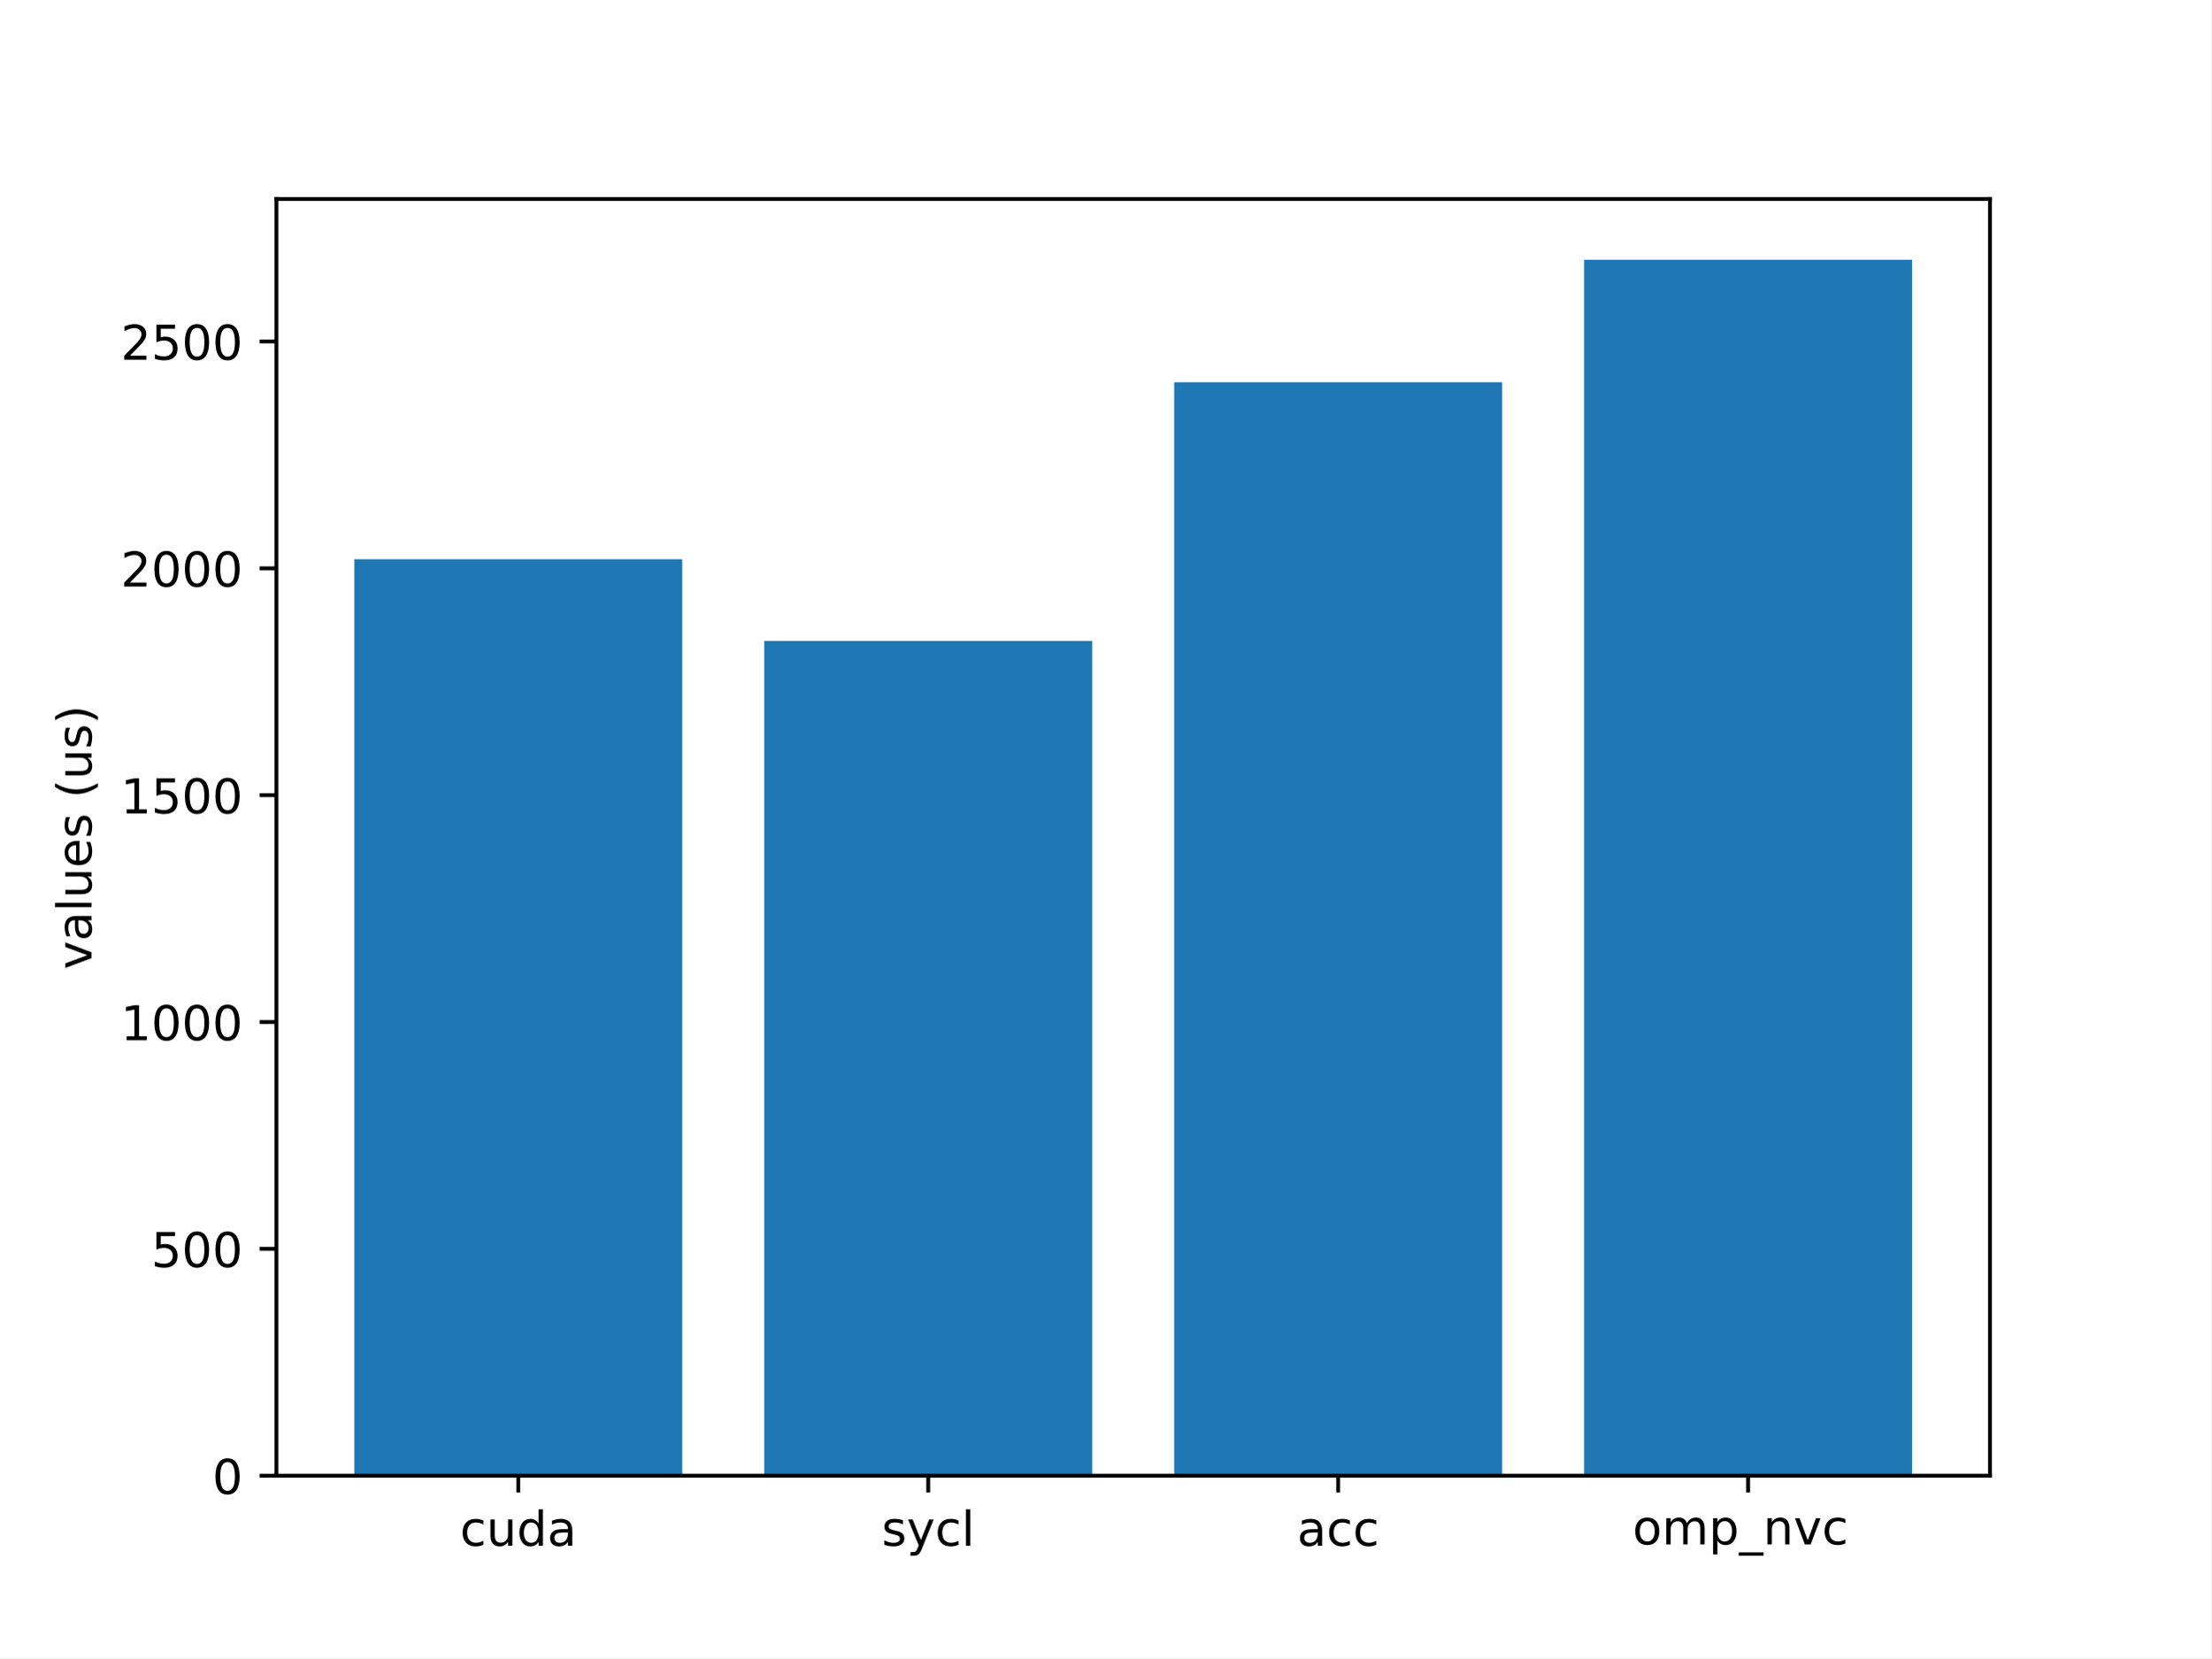
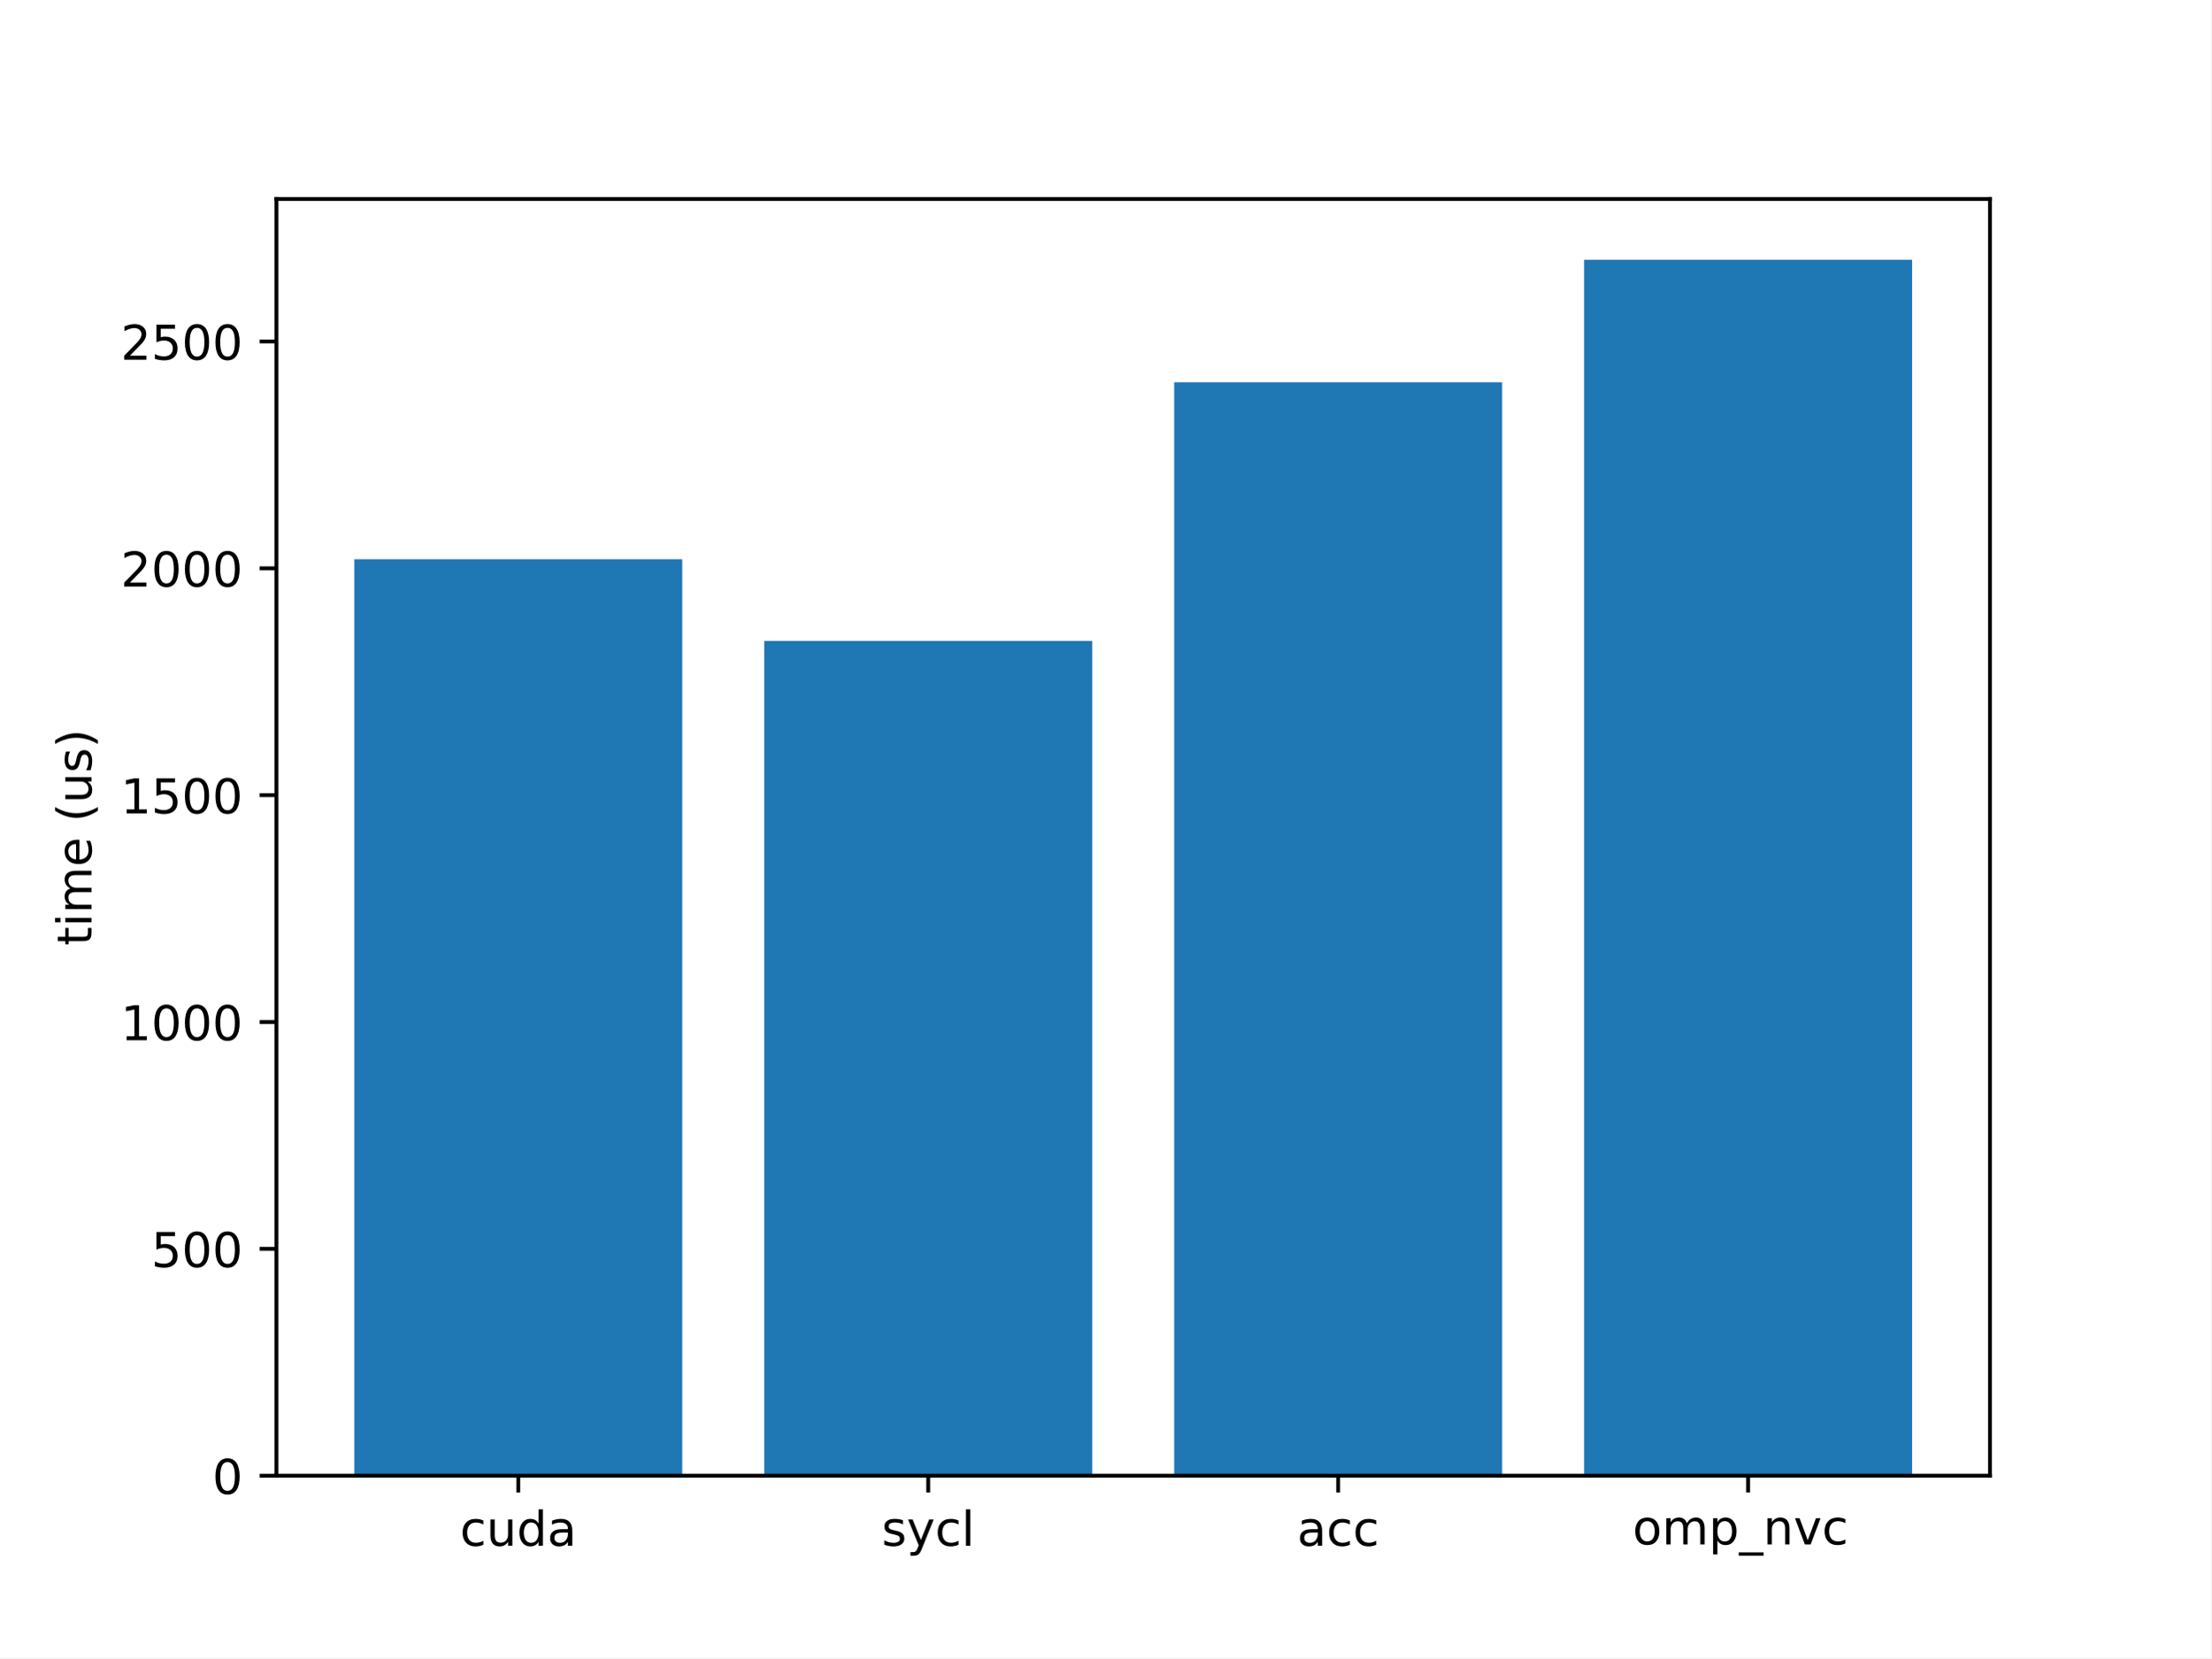
<svg xmlns="http://www.w3.org/2000/svg" xmlns:xlink="http://www.w3.org/1999/xlink" width="460.8pt" height="345.6pt" viewBox="0 0 460.8 345.6" version="1.1">
  <defs>
    <style type="text/css">*{stroke-linejoin: round; stroke-linecap: butt}</style>
  </defs>
  <g id="figure_1">
    <g id="patch_1">
      <path d="M 0 345.6  L 460.8 345.6  L 460.8 0  L 0 0  z " style="fill: #ffffff" />
    </g>
    <g id="axes_1">
      <g id="patch_2">
        <path d="M 57.6 307.584  L 414.72 307.584  L 414.72 41.472  L 57.6 41.472  z " style="fill: #ffffff" />
      </g>
      <g id="patch_3">
-         <path d="M 73.833 307.584  L 142.181 307.584  L 142.181 116.558  L 73.833 116.558  z " clip-path="url(#p143585582b)" style="fill: #1f77b4" />
+         <path d="M 73.833 307.584  L 142.181 307.584  L 142.181 116.558  L 73.833 116.558  z " clip-path="url(#pad0a8d4568)" style="fill: #1f77b4" />
      </g>
      <g id="patch_4">
-         <path d="M 159.268 307.584  L 227.616 307.584  L 227.616 133.58  L 159.268 133.58  z " clip-path="url(#p143585582b)" style="fill: #1f77b4" />
+         <path d="M 159.268 307.584  L 227.616 307.584  L 227.616 133.58  L 159.268 133.58  z " clip-path="url(#pad0a8d4568)" style="fill: #1f77b4" />
      </g>
      <g id="patch_5">
-         <path d="M 244.704 307.584  L 313.052 307.584  L 313.052 79.677  L 244.704 79.677  z " clip-path="url(#p143585582b)" style="fill: #1f77b4" />
+         <path d="M 244.704 307.584  L 313.052 307.584  L 313.052 79.677  L 244.704 79.677  z " clip-path="url(#pad0a8d4568)" style="fill: #1f77b4" />
      </g>
      <g id="patch_6">
-         <path d="M 330.139 307.584  L 398.487 307.584  L 398.487 54.144  L 330.139 54.144  z " clip-path="url(#p143585582b)" style="fill: #1f77b4" />
+         <path d="M 330.139 307.584  L 398.487 307.584  L 398.487 54.144  L 330.139 54.144  z " clip-path="url(#pad0a8d4568)" style="fill: #1f77b4" />
      </g>
      <g id="matplotlib.axis_1">
        <g id="xtick_1">
          <g id="line2d_1">
            <defs>
-               <path id="m44e45c1545" d="M 0 0  L 0 3.5  " style="stroke: #000000; stroke-width: 0.8" />
+               <path id="mc387bb1712" d="M 0 0  L 0 3.5  " style="stroke: #000000; stroke-width: 0.8" />
            </defs>
            <g>
-               <use xlink:href="#m44e45c1545" x="108.007" y="307.584" style="stroke: #000000; stroke-width: 0.8" />
+               <use xlink:href="#mc387bb1712" x="108.007" y="307.584" style="stroke: #000000; stroke-width: 0.8" />
            </g>
          </g>
          <g id="text_1">
            <g transform="translate(92.67252 322.1824) scale(0.1 -0.1)">
              <defs>
                <path id="DejaVuSans-20" transform="scale(0.015625)" />
                <path id="DejaVuSans-63" d="M 3122 3366  L 3122 2828  Q 2878 2963 2633 3030  Q 2388 3097 2138 3097  Q 1578 3097 1268 2742  Q 959 2388 959 1747  Q 959 1106 1268 751  Q 1578 397 2138 397  Q 2388 397 2633 464  Q 2878 531 3122 666  L 3122 134  Q 2881 22 2623 -34  Q 2366 -91 2075 -91  Q 1284 -91 818 406  Q 353 903 353 1747  Q 353 2603 823 3093  Q 1294 3584 2113 3584  Q 2378 3584 2631 3529  Q 2884 3475 3122 3366  z " transform="scale(0.015625)" />
                <path id="DejaVuSans-75" d="M 544 1381  L 544 3500  L 1119 3500  L 1119 1403  Q 1119 906 1312 657  Q 1506 409 1894 409  Q 2359 409 2629 706  Q 2900 1003 2900 1516  L 2900 3500  L 3475 3500  L 3475 0  L 2900 0  L 2900 538  Q 2691 219 2414 64  Q 2138 -91 1772 -91  Q 1169 -91 856 284  Q 544 659 544 1381  z M 1991 3584  L 1991 3584  z " transform="scale(0.015625)" />
                <path id="DejaVuSans-64" d="M 2906 2969  L 2906 4863  L 3481 4863  L 3481 0  L 2906 0  L 2906 525  Q 2725 213 2448 61  Q 2172 -91 1784 -91  Q 1150 -91 751 415  Q 353 922 353 1747  Q 353 2572 751 3078  Q 1150 3584 1784 3584  Q 2172 3584 2448 3432  Q 2725 3281 2906 2969  z M 947 1747  Q 947 1113 1208 752  Q 1469 391 1925 391  Q 2381 391 2643 752  Q 2906 1113 2906 1747  Q 2906 2381 2643 2742  Q 2381 3103 1925 3103  Q 1469 3103 1208 2742  Q 947 2381 947 1747  z " transform="scale(0.015625)" />
                <path id="DejaVuSans-61" d="M 2194 1759  Q 1497 1759 1228 1600  Q 959 1441 959 1056  Q 959 750 1161 570  Q 1363 391 1709 391  Q 2188 391 2477 730  Q 2766 1069 2766 1631  L 2766 1759  L 2194 1759  z M 3341 1997  L 3341 0  L 2766 0  L 2766 531  Q 2569 213 2275 61  Q 1981 -91 1556 -91  Q 1019 -91 701 211  Q 384 513 384 1019  Q 384 1609 779 1909  Q 1175 2209 1959 2209  L 2766 2209  L 2766 2266  Q 2766 2663 2505 2880  Q 2244 3097 1772 3097  Q 1472 3097 1187 3025  Q 903 2953 641 2809  L 641 3341  Q 956 3463 1253 3523  Q 1550 3584 1831 3584  Q 2591 3584 2966 3190  Q 3341 2797 3341 1997  z " transform="scale(0.015625)" />
              </defs>
              <use xlink:href="#DejaVuSans-20" />
              <use xlink:href="#DejaVuSans-63" x="31.787" />
              <use xlink:href="#DejaVuSans-75" x="86.768" />
              <use xlink:href="#DejaVuSans-64" x="150.146" />
              <use xlink:href="#DejaVuSans-61" x="213.623" />
              <use xlink:href="#DejaVuSans-20" x="274.902" />
            </g>
          </g>
        </g>
        <g id="xtick_2">
          <g id="line2d_2">
            <g>
-               <use xlink:href="#m44e45c1545" x="193.442" y="307.584" style="stroke: #000000; stroke-width: 0.8" />
+               <use xlink:href="#mc387bb1712" x="193.442" y="307.584" style="stroke: #000000; stroke-width: 0.8" />
            </g>
          </g>
          <g id="text_2">
            <g transform="translate(180.5618 322.1824) scale(0.1 -0.1)">
              <defs>
                <path id="DejaVuSans-73" d="M 2834 3397  L 2834 2853  Q 2591 2978 2328 3040  Q 2066 3103 1784 3103  Q 1356 3103 1142 2972  Q 928 2841 928 2578  Q 928 2378 1081 2264  Q 1234 2150 1697 2047  L 1894 2003  Q 2506 1872 2764 1633  Q 3022 1394 3022 966  Q 3022 478 2636 193  Q 2250 -91 1575 -91  Q 1294 -91 989 -36  Q 684 19 347 128  L 347 722  Q 666 556 975 473  Q 1284 391 1588 391  Q 1994 391 2212 530  Q 2431 669 2431 922  Q 2431 1156 2273 1281  Q 2116 1406 1581 1522  L 1381 1569  Q 847 1681 609 1914  Q 372 2147 372 2553  Q 372 3047 722 3315  Q 1072 3584 1716 3584  Q 2034 3584 2315 3537  Q 2597 3491 2834 3397  z " transform="scale(0.015625)" />
                <path id="DejaVuSans-79" d="M 2059 -325  Q 1816 -950 1584 -1140  Q 1353 -1331 966 -1331  L 506 -1331  L 506 -850  L 844 -850  Q 1081 -850 1212 -737  Q 1344 -625 1503 -206  L 1606 56  L 191 3500  L 800 3500  L 1894 763  L 2988 3500  L 3597 3500  L 2059 -325  z " transform="scale(0.015625)" />
                <path id="DejaVuSans-6c" d="M 603 4863  L 1178 4863  L 1178 0  L 603 0  L 603 4863  z " transform="scale(0.015625)" />
              </defs>
              <use xlink:href="#DejaVuSans-20" />
              <use xlink:href="#DejaVuSans-73" x="31.787" />
              <use xlink:href="#DejaVuSans-79" x="83.887" />
              <use xlink:href="#DejaVuSans-63" x="143.066" />
              <use xlink:href="#DejaVuSans-6c" x="198.047" />
              <use xlink:href="#DejaVuSans-20" x="225.83" />
            </g>
          </g>
        </g>
        <g id="xtick_3">
          <g id="line2d_3">
            <g>
-               <use xlink:href="#m44e45c1545" x="278.878" y="307.584" style="stroke: #000000; stroke-width: 0.8" />
+               <use xlink:href="#mc387bb1712" x="278.878" y="307.584" style="stroke: #000000; stroke-width: 0.8" />
            </g>
          </g>
          <g id="text_3">
            <g transform="translate(267.1371 322.1824) scale(0.1 -0.1)">
              <use xlink:href="#DejaVuSans-20" />
              <use xlink:href="#DejaVuSans-61" x="31.787" />
              <use xlink:href="#DejaVuSans-63" x="93.066" />
              <use xlink:href="#DejaVuSans-63" x="148.047" />
              <use xlink:href="#DejaVuSans-20" x="203.027" />
            </g>
          </g>
        </g>
        <g id="xtick_4">
          <g id="line2d_4">
            <g>
-               <use xlink:href="#m44e45c1545" x="364.313" y="307.584" style="stroke: #000000; stroke-width: 0.8" />
+               <use xlink:href="#mc387bb1712" x="364.313" y="307.584" style="stroke: #000000; stroke-width: 0.8" />
            </g>
          </g>
          <g id="text_4">
            <g transform="translate(337.0647 321.9043) scale(0.1 -0.1)">
              <defs>
                <path id="DejaVuSans-6f" d="M 1959 3097  Q 1497 3097 1228 2736  Q 959 2375 959 1747  Q 959 1119 1226 758  Q 1494 397 1959 397  Q 2419 397 2687 759  Q 2956 1122 2956 1747  Q 2956 2369 2687 2733  Q 2419 3097 1959 3097  z M 1959 3584  Q 2709 3584 3137 3096  Q 3566 2609 3566 1747  Q 3566 888 3137 398  Q 2709 -91 1959 -91  Q 1206 -91 779 398  Q 353 888 353 1747  Q 353 2609 779 3096  Q 1206 3584 1959 3584  z " transform="scale(0.015625)" />
                <path id="DejaVuSans-6d" d="M 3328 2828  Q 3544 3216 3844 3400  Q 4144 3584 4550 3584  Q 5097 3584 5394 3201  Q 5691 2819 5691 2113  L 5691 0  L 5113 0  L 5113 2094  Q 5113 2597 4934 2840  Q 4756 3084 4391 3084  Q 3944 3084 3684 2787  Q 3425 2491 3425 1978  L 3425 0  L 2847 0  L 2847 2094  Q 2847 2600 2669 2842  Q 2491 3084 2119 3084  Q 1678 3084 1418 2786  Q 1159 2488 1159 1978  L 1159 0  L 581 0  L 581 3500  L 1159 3500  L 1159 2956  Q 1356 3278 1631 3431  Q 1906 3584 2284 3584  Q 2666 3584 2933 3390  Q 3200 3197 3328 2828  z " transform="scale(0.015625)" />
                <path id="DejaVuSans-70" d="M 1159 525  L 1159 -1331  L 581 -1331  L 581 3500  L 1159 3500  L 1159 2969  Q 1341 3281 1617 3432  Q 1894 3584 2278 3584  Q 2916 3584 3314 3078  Q 3713 2572 3713 1747  Q 3713 922 3314 415  Q 2916 -91 2278 -91  Q 1894 -91 1617 61  Q 1341 213 1159 525  z M 3116 1747  Q 3116 2381 2855 2742  Q 2594 3103 2138 3103  Q 1681 3103 1420 2742  Q 1159 2381 1159 1747  Q 1159 1113 1420 752  Q 1681 391 2138 391  Q 2594 391 2855 752  Q 3116 1113 3116 1747  z " transform="scale(0.015625)" />
                <path id="DejaVuSans-5f" d="M 3263 -1063  L 3263 -1509  L -63 -1509  L -63 -1063  L 3263 -1063  z " transform="scale(0.015625)" />
                <path id="DejaVuSans-6e" d="M 3513 2113  L 3513 0  L 2938 0  L 2938 2094  Q 2938 2591 2744 2837  Q 2550 3084 2163 3084  Q 1697 3084 1428 2787  Q 1159 2491 1159 1978  L 1159 0  L 581 0  L 581 3500  L 1159 3500  L 1159 2956  Q 1366 3272 1645 3428  Q 1925 3584 2291 3584  Q 2894 3584 3203 3211  Q 3513 2838 3513 2113  z " transform="scale(0.015625)" />
                <path id="DejaVuSans-76" d="M 191 3500  L 800 3500  L 1894 563  L 2988 3500  L 3597 3500  L 2284 0  L 1503 0  L 191 3500  z " transform="scale(0.015625)" />
              </defs>
              <use xlink:href="#DejaVuSans-20" />
              <use xlink:href="#DejaVuSans-6f" x="31.787" />
              <use xlink:href="#DejaVuSans-6d" x="92.969" />
              <use xlink:href="#DejaVuSans-70" x="190.381" />
              <use xlink:href="#DejaVuSans-5f" x="253.857" />
              <use xlink:href="#DejaVuSans-6e" x="303.857" />
              <use xlink:href="#DejaVuSans-76" x="367.236" />
              <use xlink:href="#DejaVuSans-63" x="426.416" />
              <use xlink:href="#DejaVuSans-20" x="481.396" />
              <use xlink:href="#DejaVuSans-20" x="513.184" />
            </g>
          </g>
        </g>
      </g>
      <g id="matplotlib.axis_2">
        <g id="ytick_1">
          <g id="line2d_5">
            <defs>
-               <path id="m16f1af9d59" d="M 0 0  L -3.5 0  " style="stroke: #000000; stroke-width: 0.8" />
+               <path id="m2c0bb0da88" d="M 0 0  L -3.5 0  " style="stroke: #000000; stroke-width: 0.8" />
            </defs>
            <g>
-               <use xlink:href="#m16f1af9d59" x="57.6" y="307.584" style="stroke: #000000; stroke-width: 0.8" />
+               <use xlink:href="#m2c0bb0da88" x="57.6" y="307.584" style="stroke: #000000; stroke-width: 0.8" />
            </g>
          </g>
          <g id="text_5">
            <g transform="translate(44.2375 311.3832) scale(0.1 -0.1)">
              <defs>
                <path id="DejaVuSans-30" d="M 2034 4250  Q 1547 4250 1301 3770  Q 1056 3291 1056 2328  Q 1056 1369 1301 889  Q 1547 409 2034 409  Q 2525 409 2770 889  Q 3016 1369 3016 2328  Q 3016 3291 2770 3770  Q 2525 4250 2034 4250  z M 2034 4750  Q 2819 4750 3233 4129  Q 3647 3509 3647 2328  Q 3647 1150 3233 529  Q 2819 -91 2034 -91  Q 1250 -91 836 529  Q 422 1150 422 2328  Q 422 3509 836 4129  Q 1250 4750 2034 4750  z " transform="scale(0.015625)" />
              </defs>
              <use xlink:href="#DejaVuSans-30" />
            </g>
          </g>
        </g>
        <g id="ytick_2">
          <g id="line2d_6">
            <g>
-               <use xlink:href="#m16f1af9d59" x="57.6" y="260.3" style="stroke: #000000; stroke-width: 0.8" />
+               <use xlink:href="#m2c0bb0da88" x="57.6" y="260.3" style="stroke: #000000; stroke-width: 0.8" />
            </g>
          </g>
          <g id="text_6">
            <g transform="translate(31.5125 264.0996) scale(0.1 -0.1)">
              <defs>
                <path id="DejaVuSans-35" d="M 691 4666  L 3169 4666  L 3169 4134  L 1269 4134  L 1269 2991  Q 1406 3038 1543 3061  Q 1681 3084 1819 3084  Q 2600 3084 3056 2656  Q 3513 2228 3513 1497  Q 3513 744 3044 326  Q 2575 -91 1722 -91  Q 1428 -91 1123 -41  Q 819 9 494 109  L 494 744  Q 775 591 1075 516  Q 1375 441 1709 441  Q 2250 441 2565 725  Q 2881 1009 2881 1497  Q 2881 1984 2565 2268  Q 2250 2553 1709 2553  Q 1456 2553 1204 2497  Q 953 2441 691 2322  L 691 4666  z " transform="scale(0.015625)" />
              </defs>
              <use xlink:href="#DejaVuSans-35" />
              <use xlink:href="#DejaVuSans-30" x="63.623" />
              <use xlink:href="#DejaVuSans-30" x="127.246" />
            </g>
          </g>
        </g>
        <g id="ytick_3">
          <g id="line2d_7">
            <g>
-               <use xlink:href="#m16f1af9d59" x="57.6" y="213.017" style="stroke: #000000; stroke-width: 0.8" />
+               <use xlink:href="#m2c0bb0da88" x="57.6" y="213.017" style="stroke: #000000; stroke-width: 0.8" />
            </g>
          </g>
          <g id="text_7">
            <g transform="translate(25.15 216.8161) scale(0.1 -0.1)">
              <defs>
                <path id="DejaVuSans-31" d="M 794 531  L 1825 531  L 1825 4091  L 703 3866  L 703 4441  L 1819 4666  L 2450 4666  L 2450 531  L 3481 531  L 3481 0  L 794 0  L 794 531  z " transform="scale(0.015625)" />
              </defs>
              <use xlink:href="#DejaVuSans-31" />
              <use xlink:href="#DejaVuSans-30" x="63.623" />
              <use xlink:href="#DejaVuSans-30" x="127.246" />
              <use xlink:href="#DejaVuSans-30" x="190.869" />
            </g>
          </g>
        </g>
        <g id="ytick_4">
          <g id="line2d_8">
            <g>
-               <use xlink:href="#m16f1af9d59" x="57.6" y="165.733" style="stroke: #000000; stroke-width: 0.8" />
+               <use xlink:href="#m2c0bb0da88" x="57.6" y="165.733" style="stroke: #000000; stroke-width: 0.8" />
            </g>
          </g>
          <g id="text_8">
            <g transform="translate(25.15 169.5325) scale(0.1 -0.1)">
              <use xlink:href="#DejaVuSans-31" />
              <use xlink:href="#DejaVuSans-35" x="63.623" />
              <use xlink:href="#DejaVuSans-30" x="127.246" />
              <use xlink:href="#DejaVuSans-30" x="190.869" />
            </g>
          </g>
        </g>
        <g id="ytick_5">
          <g id="line2d_9">
            <g>
-               <use xlink:href="#m16f1af9d59" x="57.6" y="118.45" style="stroke: #000000; stroke-width: 0.8" />
+               <use xlink:href="#m2c0bb0da88" x="57.6" y="118.45" style="stroke: #000000; stroke-width: 0.8" />
            </g>
          </g>
          <g id="text_9">
            <g transform="translate(25.15 122.2489) scale(0.1 -0.1)">
              <defs>
                <path id="DejaVuSans-32" d="M 1228 531  L 3431 531  L 3431 0  L 469 0  L 469 531  Q 828 903 1448 1529  Q 2069 2156 2228 2338  Q 2531 2678 2651 2914  Q 2772 3150 2772 3378  Q 2772 3750 2511 3984  Q 2250 4219 1831 4219  Q 1534 4219 1204 4116  Q 875 4013 500 3803  L 500 4441  Q 881 4594 1212 4672  Q 1544 4750 1819 4750  Q 2544 4750 2975 4387  Q 3406 4025 3406 3419  Q 3406 3131 3298 2873  Q 3191 2616 2906 2266  Q 2828 2175 2409 1742  Q 1991 1309 1228 531  z " transform="scale(0.015625)" />
              </defs>
              <use xlink:href="#DejaVuSans-32" />
              <use xlink:href="#DejaVuSans-30" x="63.623" />
              <use xlink:href="#DejaVuSans-30" x="127.246" />
              <use xlink:href="#DejaVuSans-30" x="190.869" />
            </g>
          </g>
        </g>
        <g id="ytick_6">
          <g id="line2d_10">
            <g>
-               <use xlink:href="#m16f1af9d59" x="57.6" y="71.166" style="stroke: #000000; stroke-width: 0.8" />
+               <use xlink:href="#m2c0bb0da88" x="57.6" y="71.166" style="stroke: #000000; stroke-width: 0.8" />
            </g>
          </g>
          <g id="text_10">
            <g transform="translate(25.15 74.96531) scale(0.1 -0.1)">
              <use xlink:href="#DejaVuSans-32" />
              <use xlink:href="#DejaVuSans-35" x="63.623" />
              <use xlink:href="#DejaVuSans-30" x="127.246" />
              <use xlink:href="#DejaVuSans-30" x="190.869" />
            </g>
          </g>
        </g>
        <g id="text_11">
-           <g transform="translate(19.07031 202.0546) rotate(-90) scale(0.1 -0.1)">
+           <g transform="translate(19.07031 197.0882) rotate(-90) scale(0.1 -0.1)">
            <defs>
+               <path id="DejaVuSans-74" d="M 1172 4494  L 1172 3500  L 2356 3500  L 2356 3053  L 1172 3053  L 1172 1153  Q 1172 725 1289 603  Q 1406 481 1766 481  L 2356 481  L 2356 0  L 1766 0  Q 1100 0 847 248  Q 594 497 594 1153  L 594 3053  L 172 3053  L 172 3500  L 594 3500  L 594 4494  L 1172 4494  z " transform="scale(0.015625)" />
+               <path id="DejaVuSans-69" d="M 603 3500  L 1178 3500  L 1178 0  L 603 0  L 603 3500  z M 603 4863  L 1178 4863  L 1178 4134  L 603 4134  L 603 4863  z " transform="scale(0.015625)" />
              <path id="DejaVuSans-65" d="M 3597 1894  L 3597 1613  L 953 1613  Q 991 1019 1311 708  Q 1631 397 2203 397  Q 2534 397 2845 478  Q 3156 559 3463 722  L 3463 178  Q 3153 47 2828 -22  Q 2503 -91 2169 -91  Q 1331 -91 842 396  Q 353 884 353 1716  Q 353 2575 817 3079  Q 1281 3584 2069 3584  Q 2775 3584 3186 3129  Q 3597 2675 3597 1894  z M 3022 2063  Q 3016 2534 2758 2815  Q 2500 3097 2075 3097  Q 1594 3097 1305 2825  Q 1016 2553 972 2059  L 3022 2063  z " transform="scale(0.015625)" />
              <path id="DejaVuSans-28" d="M 1984 4856  Q 1566 4138 1362 3434  Q 1159 2731 1159 2009  Q 1159 1288 1364 580  Q 1569 -128 1984 -844  L 1484 -844  Q 1016 -109 783 600  Q 550 1309 550 2009  Q 550 2706 781 3412  Q 1013 4119 1484 4856  L 1984 4856  z " transform="scale(0.015625)" />
              <path id="DejaVuSans-29" d="M 513 4856  L 1013 4856  Q 1481 4119 1714 3412  Q 1947 2706 1947 2009  Q 1947 1309 1714 600  Q 1481 -109 1013 -844  L 513 -844  Q 928 -128 1133 580  Q 1338 1288 1338 2009  Q 1338 2731 1133 3434  Q 928 4138 513 4856  z " transform="scale(0.015625)" />
            </defs>
-             <use xlink:href="#DejaVuSans-76" />
-             <use xlink:href="#DejaVuSans-61" x="59.18" />
-             <use xlink:href="#DejaVuSans-6c" x="120.459" />
-             <use xlink:href="#DejaVuSans-75" x="148.242" />
-             <use xlink:href="#DejaVuSans-65" x="211.621" />
-             <use xlink:href="#DejaVuSans-73" x="273.145" />
-             <use xlink:href="#DejaVuSans-20" x="325.244" />
-             <use xlink:href="#DejaVuSans-28" x="357.031" />
-             <use xlink:href="#DejaVuSans-75" x="396.045" />
-             <use xlink:href="#DejaVuSans-73" x="459.424" />
-             <use xlink:href="#DejaVuSans-29" x="511.523" />
+             <use xlink:href="#DejaVuSans-74" />
+             <use xlink:href="#DejaVuSans-69" x="39.209" />
+             <use xlink:href="#DejaVuSans-6d" x="66.992" />
+             <use xlink:href="#DejaVuSans-65" x="164.404" />
+             <use xlink:href="#DejaVuSans-20" x="225.928" />
+             <use xlink:href="#DejaVuSans-28" x="257.715" />
+             <use xlink:href="#DejaVuSans-75" x="296.729" />
+             <use xlink:href="#DejaVuSans-73" x="360.107" />
+             <use xlink:href="#DejaVuSans-29" x="412.207" />
          </g>
        </g>
      </g>
      <g id="patch_7">
        <path d="M 57.6 307.584  L 57.6 41.472  " style="fill: none; stroke: #000000; stroke-width: 0.8; stroke-linejoin: miter; stroke-linecap: square" />
      </g>
      <g id="patch_8">
        <path d="M 414.72 307.584  L 414.72 41.472  " style="fill: none; stroke: #000000; stroke-width: 0.8; stroke-linejoin: miter; stroke-linecap: square" />
      </g>
      <g id="patch_9">
        <path d="M 57.6 307.584  L 414.72 307.584  " style="fill: none; stroke: #000000; stroke-width: 0.8; stroke-linejoin: miter; stroke-linecap: square" />
      </g>
      <g id="patch_10">
        <path d="M 57.6 41.472  L 414.72 41.472  " style="fill: none; stroke: #000000; stroke-width: 0.8; stroke-linejoin: miter; stroke-linecap: square" />
      </g>
    </g>
  </g>
  <defs>
-     <clipPath id="p143585582b">
+     <clipPath id="pad0a8d4568">
      <rect x="57.6" y="41.472" width="357.12" height="266.112" />
    </clipPath>
  </defs>
</svg>
